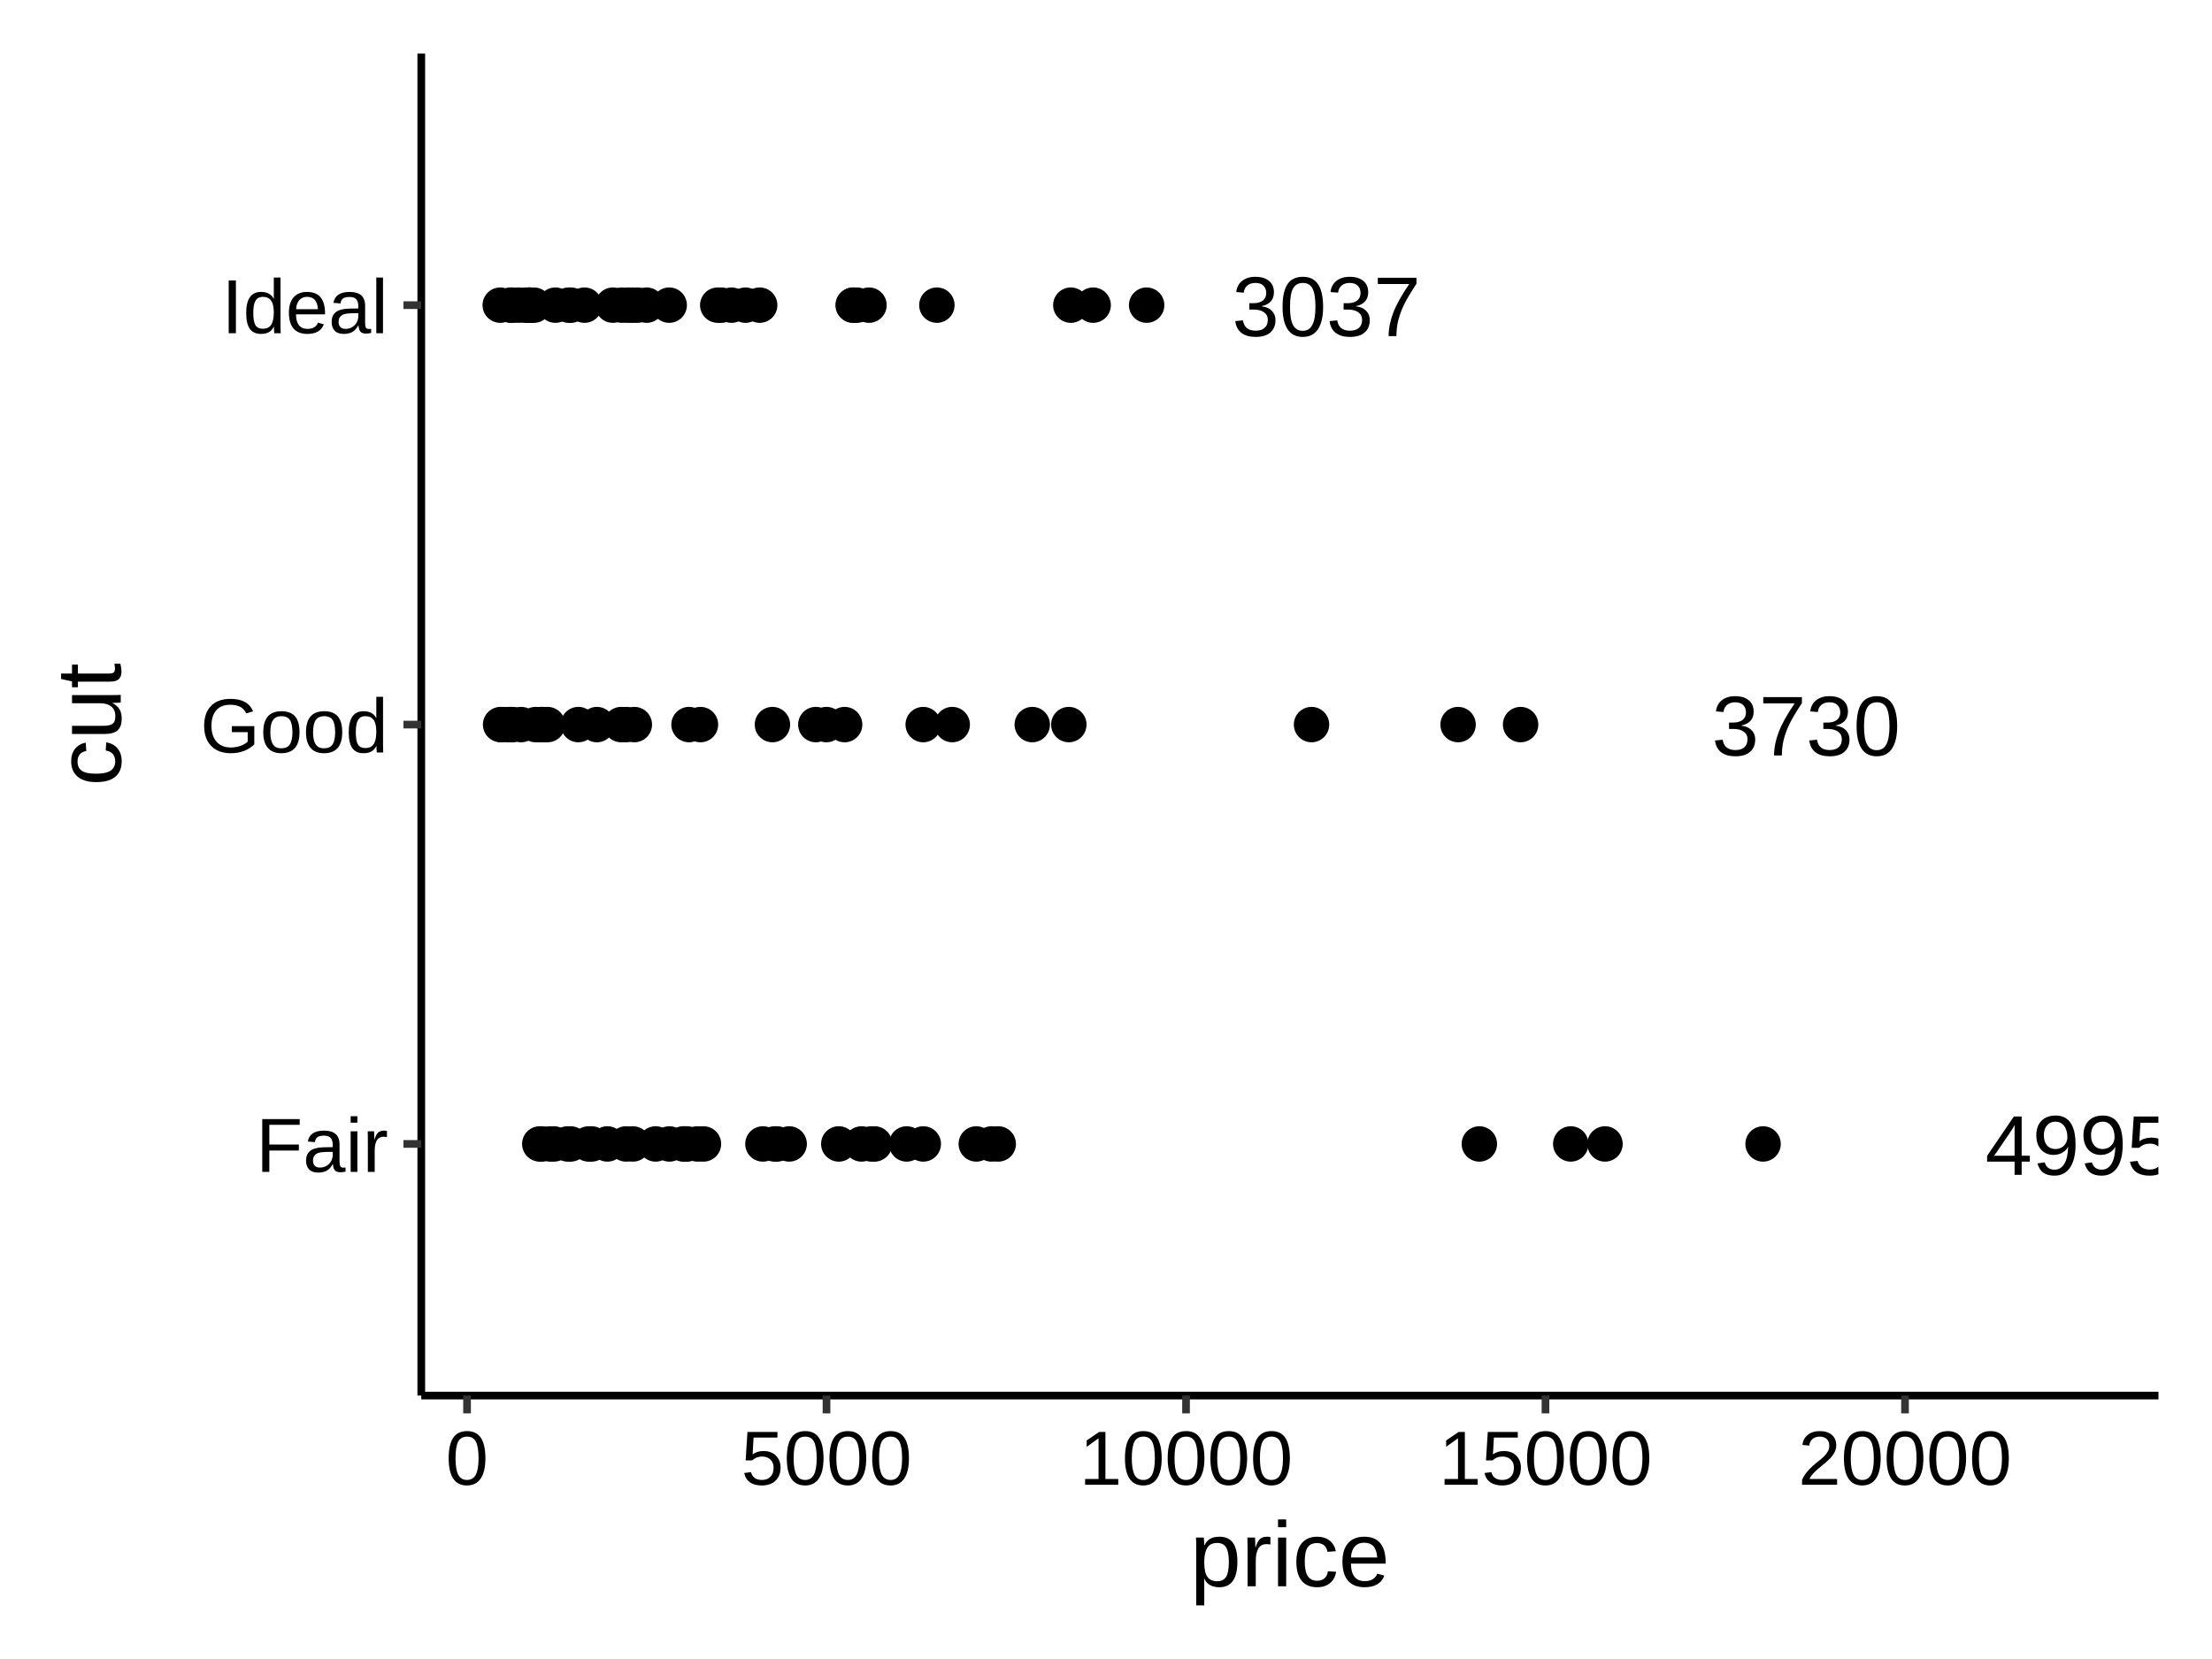
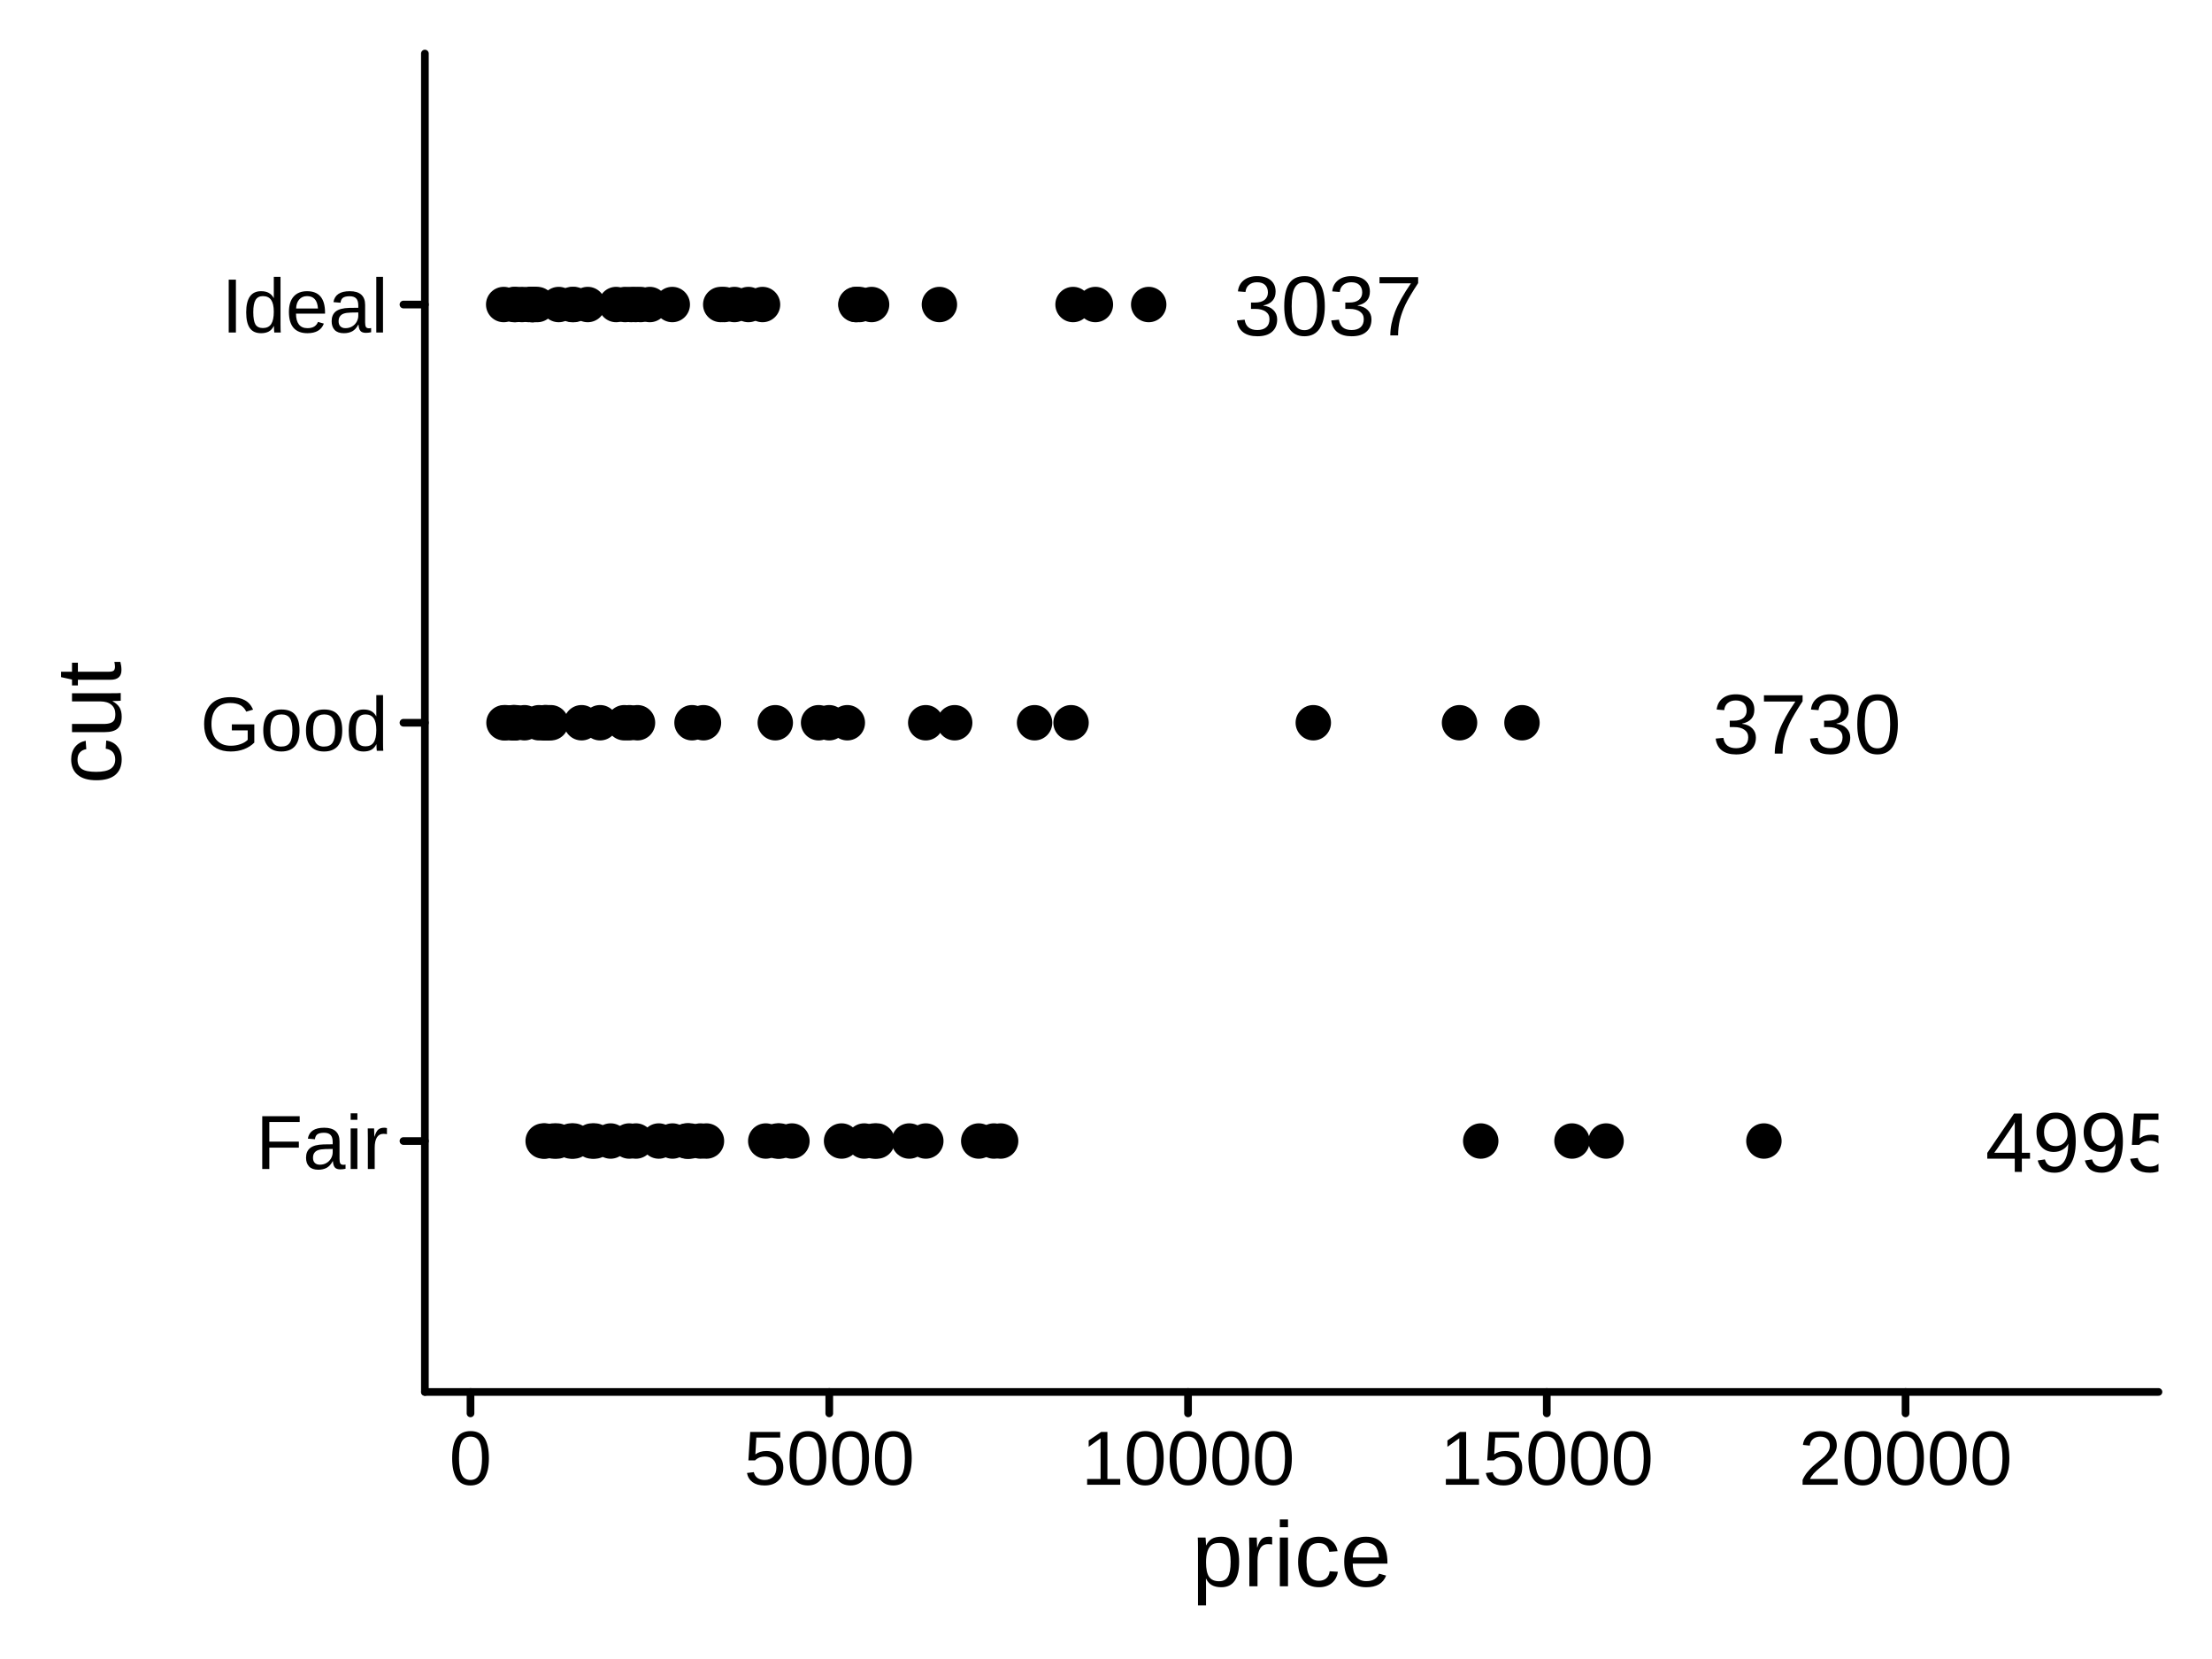
<svg xmlns="http://www.w3.org/2000/svg" class="svglite" width="288.00pt" height="216.00pt" viewBox="0 0 288.00 216.00">
  <defs>
    <style type="text/css">
    .svglite line, .svglite polyline, .svglite polygon, .svglite path, .svglite rect, .svglite circle {
      fill: none;
      stroke: #000000;
      stroke-linecap: round;
      stroke-linejoin: round;
      stroke-miterlimit: 10.00;
    }
    .svglite text {
      white-space: pre;
    }
  </style>
  </defs>
  <rect width="100%" height="100%" style="stroke: none; fill: none;" />
  <defs>
    <clipPath id="cpMC4wMHwyODguMDB8MC4wMHwyMTYuMDA=">
      <rect x="0.00" y="0.00" width="288.00" height="216.00" />
    </clipPath>
  </defs>
  <g clip-path="url(#cpMC4wMHwyODguMDB8MC4wMHwyMTYuMDA=)">
</g>
  <defs>
-     <clipPath id="cpNTQuODV8MjgxLjAzfDYuOTd8MTgxLjcw">
-       <rect x="54.85" y="6.97" width="226.17" height="174.72" />
+     <clipPath id="cpNTUuMzJ8MjgxLjAzfDYuOTd8MTgxLjIz">
+       <rect x="55.32" y="6.97" width="225.71" height="174.26" />
    </clipPath>
  </defs>
-   <g clip-path="url(#cpNTQuODV8MjgxLjAzfDYuOTd8MTgxLjcw)">
-     <circle cx="89.14" cy="148.94" r="1.95" style="stroke-width: 0.71; fill: #000000;" />
-     <circle cx="170.76" cy="94.34" r="1.95" style="stroke-width: 0.71; fill: #000000;" />
-     <circle cx="79.80" cy="39.73" r="1.95" style="stroke-width: 0.71; fill: #000000;" />
-     <circle cx="149.29" cy="39.73" r="1.95" style="stroke-width: 0.71; fill: #000000;" />
-     <circle cx="84.19" cy="39.73" r="1.95" style="stroke-width: 0.71; fill: #000000;" />
-     <circle cx="192.61" cy="148.94" r="1.95" style="stroke-width: 0.71; fill: #000000;" />
-     <circle cx="67.85" cy="94.34" r="1.95" style="stroke-width: 0.71; fill: #000000;" />
-     <circle cx="70.44" cy="94.34" r="1.95" style="stroke-width: 0.71; fill: #000000;" />
-     <circle cx="113.14" cy="39.73" r="1.95" style="stroke-width: 0.71; fill: #000000;" />
-     <circle cx="76.64" cy="148.94" r="1.95" style="stroke-width: 0.71; fill: #000000;" />
-     <circle cx="134.40" cy="94.34" r="1.95" style="stroke-width: 0.71; fill: #000000;" />
-     <circle cx="90.81" cy="148.94" r="1.95" style="stroke-width: 0.71; fill: #000000;" />
-     <circle cx="76.10" cy="39.73" r="1.95" style="stroke-width: 0.71; fill: #000000;" />
-     <circle cx="68.41" cy="39.73" r="1.95" style="stroke-width: 0.71; fill: #000000;" />
-     <circle cx="66.54" cy="94.34" r="1.95" style="stroke-width: 0.71; fill: #000000;" />
-     <circle cx="65.18" cy="94.34" r="1.95" style="stroke-width: 0.71; fill: #000000;" />
-     <circle cx="81.77" cy="39.73" r="1.95" style="stroke-width: 0.71; fill: #000000;" />
-     <circle cx="70.28" cy="148.94" r="1.95" style="stroke-width: 0.71; fill: #000000;" />
-     <circle cx="80.98" cy="39.73" r="1.95" style="stroke-width: 0.71; fill: #000000;" />
-     <circle cx="89.00" cy="148.94" r="1.95" style="stroke-width: 0.71; fill: #000000;" />
-     <circle cx="70.92" cy="94.34" r="1.95" style="stroke-width: 0.71; fill: #000000;" />
-     <circle cx="91.20" cy="94.34" r="1.95" style="stroke-width: 0.71; fill: #000000;" />
-     <circle cx="71.65" cy="148.94" r="1.95" style="stroke-width: 0.71; fill: #000000;" />
-     <circle cx="100.57" cy="94.34" r="1.95" style="stroke-width: 0.71; fill: #000000;" />
-     <circle cx="208.97" cy="148.94" r="1.95" style="stroke-width: 0.71; fill: #000000;" />
-     <circle cx="67.52" cy="39.73" r="1.95" style="stroke-width: 0.71; fill: #000000;" />
-     <circle cx="107.60" cy="94.34" r="1.95" style="stroke-width: 0.71; fill: #000000;" />
-     <circle cx="120.21" cy="148.94" r="1.95" style="stroke-width: 0.71; fill: #000000;" />
-     <circle cx="82.34" cy="39.73" r="1.95" style="stroke-width: 0.71; fill: #000000;" />
-     <circle cx="73.92" cy="148.94" r="1.95" style="stroke-width: 0.71; fill: #000000;" />
-     <circle cx="139.42" cy="39.73" r="1.95" style="stroke-width: 0.71; fill: #000000;" />
-     <circle cx="113.86" cy="148.94" r="1.95" style="stroke-width: 0.71; fill: #000000;" />
-     <circle cx="109.97" cy="94.34" r="1.95" style="stroke-width: 0.71; fill: #000000;" />
-     <circle cx="82.59" cy="94.34" r="1.95" style="stroke-width: 0.71; fill: #000000;" />
-     <circle cx="121.98" cy="39.73" r="1.95" style="stroke-width: 0.71; fill: #000000;" />
-     <circle cx="118.05" cy="148.94" r="1.95" style="stroke-width: 0.71; fill: #000000;" />
-     <circle cx="87.13" cy="39.73" r="1.95" style="stroke-width: 0.71; fill: #000000;" />
-     <circle cx="111.56" cy="39.73" r="1.95" style="stroke-width: 0.71; fill: #000000;" />
-     <circle cx="68.89" cy="39.73" r="1.95" style="stroke-width: 0.71; fill: #000000;" />
-     <circle cx="129.97" cy="148.94" r="1.95" style="stroke-width: 0.71; fill: #000000;" />
-     <circle cx="97.06" cy="39.73" r="1.95" style="stroke-width: 0.71; fill: #000000;" />
-     <circle cx="66.32" cy="94.34" r="1.95" style="stroke-width: 0.71; fill: #000000;" />
-     <circle cx="112.17" cy="148.94" r="1.95" style="stroke-width: 0.71; fill: #000000;" />
-     <circle cx="89.71" cy="94.34" r="1.95" style="stroke-width: 0.71; fill: #000000;" />
-     <circle cx="81.51" cy="148.94" r="1.95" style="stroke-width: 0.71; fill: #000000;" />
-     <circle cx="70.54" cy="148.94" r="1.95" style="stroke-width: 0.71; fill: #000000;" />
-     <circle cx="111.08" cy="39.73" r="1.95" style="stroke-width: 0.71; fill: #000000;" />
-     <circle cx="129.09" cy="148.94" r="1.95" style="stroke-width: 0.71; fill: #000000;" />
-     <circle cx="142.33" cy="39.73" r="1.95" style="stroke-width: 0.71; fill: #000000;" />
-     <circle cx="106.22" cy="94.34" r="1.95" style="stroke-width: 0.71; fill: #000000;" />
-     <circle cx="123.98" cy="94.34" r="1.95" style="stroke-width: 0.71; fill: #000000;" />
-     <circle cx="82.40" cy="148.94" r="1.95" style="stroke-width: 0.71; fill: #000000;" />
-     <circle cx="70.66" cy="94.34" r="1.95" style="stroke-width: 0.71; fill: #000000;" />
-     <circle cx="69.52" cy="39.73" r="1.95" style="stroke-width: 0.71; fill: #000000;" />
-     <circle cx="89.47" cy="148.94" r="1.95" style="stroke-width: 0.71; fill: #000000;" />
-     <circle cx="71.29" cy="94.34" r="1.95" style="stroke-width: 0.71; fill: #000000;" />
-     <circle cx="68.89" cy="39.73" r="1.95" style="stroke-width: 0.71; fill: #000000;" />
-     <circle cx="91.59" cy="148.94" r="1.95" style="stroke-width: 0.71; fill: #000000;" />
-     <circle cx="99.33" cy="148.94" r="1.95" style="stroke-width: 0.71; fill: #000000;" />
-     <circle cx="66.49" cy="39.73" r="1.95" style="stroke-width: 0.71; fill: #000000;" />
-     <circle cx="66.72" cy="94.34" r="1.95" style="stroke-width: 0.71; fill: #000000;" />
-     <circle cx="77.72" cy="94.34" r="1.95" style="stroke-width: 0.71; fill: #000000;" />
-     <circle cx="113.46" cy="148.94" r="1.95" style="stroke-width: 0.71; fill: #000000;" />
-     <circle cx="102.75" cy="148.94" r="1.95" style="stroke-width: 0.71; fill: #000000;" />
-     <circle cx="79.08" cy="148.94" r="1.95" style="stroke-width: 0.71; fill: #000000;" />
-     <circle cx="87.16" cy="148.94" r="1.95" style="stroke-width: 0.71; fill: #000000;" />
-     <circle cx="74.31" cy="39.73" r="1.95" style="stroke-width: 0.71; fill: #000000;" />
-     <circle cx="229.55" cy="148.94" r="1.95" style="stroke-width: 0.71; fill: #000000;" />
-     <circle cx="65.41" cy="94.34" r="1.95" style="stroke-width: 0.71; fill: #000000;" />
-     <circle cx="100.85" cy="148.94" r="1.95" style="stroke-width: 0.71; fill: #000000;" />
-     <circle cx="82.99" cy="39.73" r="1.95" style="stroke-width: 0.71; fill: #000000;" />
-     <circle cx="70.56" cy="94.34" r="1.95" style="stroke-width: 0.71; fill: #000000;" />
-     <circle cx="72.31" cy="39.73" r="1.95" style="stroke-width: 0.71; fill: #000000;" />
-     <circle cx="75.30" cy="94.34" r="1.95" style="stroke-width: 0.71; fill: #000000;" />
-     <circle cx="81.54" cy="94.34" r="1.95" style="stroke-width: 0.71; fill: #000000;" />
-     <circle cx="77.03" cy="148.94" r="1.95" style="stroke-width: 0.71; fill: #000000;" />
-     <circle cx="85.36" cy="148.94" r="1.95" style="stroke-width: 0.71; fill: #000000;" />
-     <circle cx="93.90" cy="39.73" r="1.95" style="stroke-width: 0.71; fill: #000000;" />
-     <circle cx="109.21" cy="148.94" r="1.95" style="stroke-width: 0.71; fill: #000000;" />
-     <circle cx="98.91" cy="39.73" r="1.95" style="stroke-width: 0.71; fill: #000000;" />
-     <circle cx="69.74" cy="94.34" r="1.95" style="stroke-width: 0.71; fill: #000000;" />
-     <circle cx="80.87" cy="94.34" r="1.95" style="stroke-width: 0.71; fill: #000000;" />
-     <circle cx="93.45" cy="39.73" r="1.95" style="stroke-width: 0.71; fill: #000000;" />
-     <circle cx="74.06" cy="39.73" r="1.95" style="stroke-width: 0.71; fill: #000000;" />
-     <circle cx="127.11" cy="148.94" r="1.95" style="stroke-width: 0.71; fill: #000000;" />
-     <circle cx="69.15" cy="39.73" r="1.95" style="stroke-width: 0.71; fill: #000000;" />
-     <circle cx="66.39" cy="94.34" r="1.95" style="stroke-width: 0.71; fill: #000000;" />
-     <circle cx="66.69" cy="39.73" r="1.95" style="stroke-width: 0.71; fill: #000000;" />
-     <circle cx="72.12" cy="148.94" r="1.95" style="stroke-width: 0.71; fill: #000000;" />
-     <circle cx="95.24" cy="39.73" r="1.95" style="stroke-width: 0.71; fill: #000000;" />
-     <circle cx="139.16" cy="94.34" r="1.95" style="stroke-width: 0.71; fill: #000000;" />
-     <circle cx="197.98" cy="94.34" r="1.95" style="stroke-width: 0.71; fill: #000000;" />
-     <circle cx="111.13" cy="39.73" r="1.95" style="stroke-width: 0.71; fill: #000000;" />
-     <circle cx="65.13" cy="39.73" r="1.95" style="stroke-width: 0.71; fill: #000000;" />
-     <circle cx="74.29" cy="148.94" r="1.95" style="stroke-width: 0.71; fill: #000000;" />
-     <circle cx="68.80" cy="39.73" r="1.95" style="stroke-width: 0.71; fill: #000000;" />
-     <circle cx="189.84" cy="94.34" r="1.95" style="stroke-width: 0.71; fill: #000000;" />
-     <circle cx="101.17" cy="148.94" r="1.95" style="stroke-width: 0.71; fill: #000000;" />
-     <circle cx="204.51" cy="148.94" r="1.95" style="stroke-width: 0.71; fill: #000000;" />
-     <circle cx="120.20" cy="94.34" r="1.95" style="stroke-width: 0.71; fill: #000000;" />
-     <text x="270.75" y="152.96" text-anchor="middle" style="font-size: 11.04px; font-family: &quot;Liberation Sans&quot;;" textLength="28.08px" lengthAdjust="spacingAndGlyphs">4995</text>
-     <text x="235.15" y="98.36" text-anchor="middle" style="font-size: 11.04px; font-family: &quot;Liberation Sans&quot;;" textLength="28.08px" lengthAdjust="spacingAndGlyphs">3730</text>
-     <text x="172.69" y="43.76" text-anchor="middle" style="font-size: 11.04px; font-family: &quot;Liberation Sans&quot;;" textLength="28.08px" lengthAdjust="spacingAndGlyphs">3037</text>
+   <g clip-path="url(#cpNTUuMzJ8MjgxLjAzfDYuOTd8MTgxLjIz)">
+     <circle cx="89.54" cy="148.56" r="1.95" style="stroke-width: 0.71; fill: #000000;" />
+     <circle cx="170.99" cy="94.10" r="1.95" style="stroke-width: 0.71; fill: #000000;" />
+     <circle cx="80.22" cy="39.65" r="1.95" style="stroke-width: 0.71; fill: #000000;" />
+     <circle cx="149.56" cy="39.65" r="1.95" style="stroke-width: 0.71; fill: #000000;" />
+     <circle cx="84.60" cy="39.65" r="1.95" style="stroke-width: 0.71; fill: #000000;" />
+     <circle cx="192.79" cy="148.56" r="1.95" style="stroke-width: 0.71; fill: #000000;" />
+     <circle cx="68.29" cy="94.10" r="1.95" style="stroke-width: 0.71; fill: #000000;" />
+     <circle cx="70.87" cy="94.10" r="1.95" style="stroke-width: 0.71; fill: #000000;" />
+     <circle cx="113.48" cy="39.65" r="1.95" style="stroke-width: 0.71; fill: #000000;" />
+     <circle cx="77.06" cy="148.56" r="1.95" style="stroke-width: 0.71; fill: #000000;" />
+     <circle cx="134.70" cy="94.10" r="1.95" style="stroke-width: 0.71; fill: #000000;" />
+     <circle cx="91.20" cy="148.56" r="1.95" style="stroke-width: 0.71; fill: #000000;" />
+     <circle cx="76.52" cy="39.65" r="1.95" style="stroke-width: 0.71; fill: #000000;" />
+     <circle cx="68.85" cy="39.65" r="1.95" style="stroke-width: 0.71; fill: #000000;" />
+     <circle cx="66.98" cy="94.10" r="1.95" style="stroke-width: 0.71; fill: #000000;" />
+     <circle cx="65.62" cy="94.10" r="1.95" style="stroke-width: 0.71; fill: #000000;" />
+     <circle cx="82.18" cy="39.65" r="1.95" style="stroke-width: 0.71; fill: #000000;" />
+     <circle cx="70.72" cy="148.56" r="1.95" style="stroke-width: 0.71; fill: #000000;" />
+     <circle cx="81.39" cy="39.65" r="1.95" style="stroke-width: 0.71; fill: #000000;" />
+     <circle cx="89.39" cy="148.56" r="1.95" style="stroke-width: 0.71; fill: #000000;" />
+     <circle cx="71.35" cy="94.10" r="1.95" style="stroke-width: 0.71; fill: #000000;" />
+     <circle cx="91.59" cy="94.10" r="1.95" style="stroke-width: 0.71; fill: #000000;" />
+     <circle cx="72.08" cy="148.56" r="1.95" style="stroke-width: 0.71; fill: #000000;" />
+     <circle cx="100.94" cy="94.10" r="1.95" style="stroke-width: 0.71; fill: #000000;" />
+     <circle cx="209.11" cy="148.56" r="1.95" style="stroke-width: 0.71; fill: #000000;" />
+     <circle cx="67.96" cy="39.65" r="1.95" style="stroke-width: 0.71; fill: #000000;" />
+     <circle cx="107.95" cy="94.10" r="1.95" style="stroke-width: 0.71; fill: #000000;" />
+     <circle cx="120.54" cy="148.56" r="1.95" style="stroke-width: 0.71; fill: #000000;" />
+     <circle cx="82.75" cy="39.65" r="1.95" style="stroke-width: 0.71; fill: #000000;" />
+     <circle cx="74.35" cy="148.56" r="1.95" style="stroke-width: 0.71; fill: #000000;" />
+     <circle cx="139.71" cy="39.65" r="1.95" style="stroke-width: 0.71; fill: #000000;" />
+     <circle cx="114.20" cy="148.56" r="1.95" style="stroke-width: 0.71; fill: #000000;" />
+     <circle cx="110.32" cy="94.10" r="1.95" style="stroke-width: 0.71; fill: #000000;" />
+     <circle cx="83.00" cy="94.10" r="1.95" style="stroke-width: 0.71; fill: #000000;" />
+     <circle cx="122.31" cy="39.65" r="1.95" style="stroke-width: 0.71; fill: #000000;" />
+     <circle cx="118.39" cy="148.56" r="1.95" style="stroke-width: 0.71; fill: #000000;" />
+     <circle cx="87.53" cy="39.65" r="1.95" style="stroke-width: 0.71; fill: #000000;" />
+     <circle cx="111.90" cy="39.65" r="1.95" style="stroke-width: 0.71; fill: #000000;" />
+     <circle cx="69.32" cy="39.65" r="1.95" style="stroke-width: 0.71; fill: #000000;" />
+     <circle cx="130.28" cy="148.56" r="1.95" style="stroke-width: 0.71; fill: #000000;" />
+     <circle cx="97.44" cy="39.65" r="1.95" style="stroke-width: 0.71; fill: #000000;" />
+     <circle cx="66.76" cy="94.10" r="1.95" style="stroke-width: 0.71; fill: #000000;" />
+     <circle cx="112.52" cy="148.56" r="1.95" style="stroke-width: 0.71; fill: #000000;" />
+     <circle cx="90.10" cy="94.10" r="1.95" style="stroke-width: 0.71; fill: #000000;" />
+     <circle cx="81.92" cy="148.56" r="1.95" style="stroke-width: 0.71; fill: #000000;" />
+     <circle cx="70.98" cy="148.56" r="1.95" style="stroke-width: 0.71; fill: #000000;" />
+     <circle cx="111.43" cy="39.65" r="1.95" style="stroke-width: 0.71; fill: #000000;" />
+     <circle cx="129.40" cy="148.56" r="1.95" style="stroke-width: 0.71; fill: #000000;" />
+     <circle cx="142.62" cy="39.65" r="1.95" style="stroke-width: 0.71; fill: #000000;" />
+     <circle cx="106.58" cy="94.10" r="1.95" style="stroke-width: 0.71; fill: #000000;" />
+     <circle cx="124.30" cy="94.10" r="1.95" style="stroke-width: 0.71; fill: #000000;" />
+     <circle cx="82.80" cy="148.56" r="1.95" style="stroke-width: 0.71; fill: #000000;" />
+     <circle cx="71.09" cy="94.10" r="1.95" style="stroke-width: 0.71; fill: #000000;" />
+     <circle cx="69.96" cy="39.65" r="1.95" style="stroke-width: 0.71; fill: #000000;" />
+     <circle cx="89.87" cy="148.56" r="1.95" style="stroke-width: 0.71; fill: #000000;" />
+     <circle cx="71.72" cy="94.10" r="1.95" style="stroke-width: 0.71; fill: #000000;" />
+     <circle cx="69.32" cy="39.65" r="1.95" style="stroke-width: 0.71; fill: #000000;" />
+     <circle cx="91.98" cy="148.56" r="1.95" style="stroke-width: 0.71; fill: #000000;" />
+     <circle cx="99.70" cy="148.56" r="1.95" style="stroke-width: 0.71; fill: #000000;" />
+     <circle cx="66.93" cy="39.65" r="1.95" style="stroke-width: 0.71; fill: #000000;" />
+     <circle cx="67.16" cy="94.10" r="1.95" style="stroke-width: 0.71; fill: #000000;" />
+     <circle cx="78.13" cy="94.10" r="1.95" style="stroke-width: 0.71; fill: #000000;" />
+     <circle cx="113.81" cy="148.56" r="1.95" style="stroke-width: 0.71; fill: #000000;" />
+     <circle cx="103.11" cy="148.56" r="1.95" style="stroke-width: 0.71; fill: #000000;" />
+     <circle cx="79.50" cy="148.56" r="1.95" style="stroke-width: 0.71; fill: #000000;" />
+     <circle cx="87.56" cy="148.56" r="1.95" style="stroke-width: 0.71; fill: #000000;" />
+     <circle cx="74.73" cy="39.65" r="1.95" style="stroke-width: 0.71; fill: #000000;" />
+     <circle cx="229.66" cy="148.56" r="1.95" style="stroke-width: 0.71; fill: #000000;" />
+     <circle cx="65.85" cy="94.10" r="1.95" style="stroke-width: 0.71; fill: #000000;" />
+     <circle cx="101.22" cy="148.56" r="1.95" style="stroke-width: 0.71; fill: #000000;" />
+     <circle cx="83.40" cy="39.65" r="1.95" style="stroke-width: 0.71; fill: #000000;" />
+     <circle cx="71.00" cy="94.10" r="1.95" style="stroke-width: 0.71; fill: #000000;" />
+     <circle cx="72.74" cy="39.65" r="1.95" style="stroke-width: 0.71; fill: #000000;" />
+     <circle cx="75.72" cy="94.10" r="1.95" style="stroke-width: 0.71; fill: #000000;" />
+     <circle cx="81.95" cy="94.10" r="1.95" style="stroke-width: 0.71; fill: #000000;" />
+     <circle cx="77.45" cy="148.56" r="1.95" style="stroke-width: 0.71; fill: #000000;" />
+     <circle cx="85.77" cy="148.56" r="1.95" style="stroke-width: 0.71; fill: #000000;" />
+     <circle cx="94.29" cy="39.65" r="1.95" style="stroke-width: 0.71; fill: #000000;" />
+     <circle cx="109.57" cy="148.56" r="1.95" style="stroke-width: 0.71; fill: #000000;" />
+     <circle cx="99.28" cy="39.65" r="1.95" style="stroke-width: 0.71; fill: #000000;" />
+     <circle cx="70.17" cy="94.10" r="1.95" style="stroke-width: 0.71; fill: #000000;" />
+     <circle cx="81.28" cy="94.10" r="1.95" style="stroke-width: 0.71; fill: #000000;" />
+     <circle cx="93.84" cy="39.65" r="1.95" style="stroke-width: 0.71; fill: #000000;" />
+     <circle cx="74.48" cy="39.65" r="1.95" style="stroke-width: 0.71; fill: #000000;" />
+     <circle cx="127.43" cy="148.56" r="1.95" style="stroke-width: 0.71; fill: #000000;" />
+     <circle cx="69.59" cy="39.65" r="1.95" style="stroke-width: 0.71; fill: #000000;" />
+     <circle cx="66.83" cy="94.10" r="1.95" style="stroke-width: 0.71; fill: #000000;" />
+     <circle cx="67.13" cy="39.65" r="1.95" style="stroke-width: 0.71; fill: #000000;" />
+     <circle cx="72.55" cy="148.56" r="1.95" style="stroke-width: 0.71; fill: #000000;" />
+     <circle cx="95.62" cy="39.65" r="1.95" style="stroke-width: 0.71; fill: #000000;" />
+     <circle cx="139.45" cy="94.10" r="1.95" style="stroke-width: 0.71; fill: #000000;" />
+     <circle cx="198.16" cy="94.10" r="1.95" style="stroke-width: 0.71; fill: #000000;" />
+     <circle cx="111.48" cy="39.65" r="1.95" style="stroke-width: 0.71; fill: #000000;" />
+     <circle cx="65.58" cy="39.65" r="1.95" style="stroke-width: 0.71; fill: #000000;" />
+     <circle cx="74.71" cy="148.56" r="1.95" style="stroke-width: 0.71; fill: #000000;" />
+     <circle cx="69.24" cy="39.65" r="1.95" style="stroke-width: 0.71; fill: #000000;" />
+     <circle cx="190.03" cy="94.10" r="1.95" style="stroke-width: 0.71; fill: #000000;" />
+     <circle cx="101.54" cy="148.56" r="1.95" style="stroke-width: 0.71; fill: #000000;" />
+     <circle cx="204.67" cy="148.56" r="1.95" style="stroke-width: 0.71; fill: #000000;" />
+     <circle cx="120.53" cy="94.10" r="1.95" style="stroke-width: 0.71; fill: #000000;" />
+     <text x="270.77" y="152.58" text-anchor="middle" style="font-size: 11.04px; font-family: &quot;Liberation Sans&quot;;" textLength="28.08px" lengthAdjust="spacingAndGlyphs">4995</text>
+     <text x="235.24" y="98.12" text-anchor="middle" style="font-size: 11.04px; font-family: &quot;Liberation Sans&quot;;" textLength="28.08px" lengthAdjust="spacingAndGlyphs">3730</text>
+     <text x="172.91" y="43.67" text-anchor="middle" style="font-size: 11.04px; font-family: &quot;Liberation Sans&quot;;" textLength="28.08px" lengthAdjust="spacingAndGlyphs">3037</text>
  </g>
  <g clip-path="url(#cpMC4wMHwyODguMDB8MC4wMHwyMTYuMDA=)">
-     <polyline points="54.85,181.70 54.85,6.97 " style="stroke-width: 1.00; stroke-linecap: butt;" />
-     <text x="50.54" y="152.58" text-anchor="end" style="font-size: 10.00px; font-family: &quot;Liberation Sans&quot;;" textLength="17.86px" lengthAdjust="spacingAndGlyphs">Fair</text>
-     <text x="50.54" y="97.98" text-anchor="end" style="font-size: 10.00px; font-family: &quot;Liberation Sans&quot;;" textLength="26.34px" lengthAdjust="spacingAndGlyphs">Good</text>
-     <text x="50.54" y="43.38" text-anchor="end" style="font-size: 10.00px; font-family: &quot;Liberation Sans&quot;;" textLength="24.36px" lengthAdjust="spacingAndGlyphs">Ideal</text>
-     <polyline points="52.53,148.94 54.85,148.94 " style="stroke-width: 1.00; stroke: #333333; stroke-linecap: butt;" />
-     <polyline points="52.53,94.34 54.85,94.34 " style="stroke-width: 1.00; stroke: #333333; stroke-linecap: butt;" />
-     <polyline points="52.53,39.73 54.85,39.73 " style="stroke-width: 1.00; stroke: #333333; stroke-linecap: butt;" />
-     <polyline points="54.85,181.70 281.03,181.70 " style="stroke-width: 1.00; stroke-linecap: butt;" />
-     <polyline points="60.81,184.02 60.81,181.70 " style="stroke-width: 1.00; stroke: #333333; stroke-linecap: butt;" />
-     <polyline points="107.61,184.02 107.61,181.70 " style="stroke-width: 1.00; stroke: #333333; stroke-linecap: butt;" />
-     <polyline points="154.42,184.02 154.42,181.70 " style="stroke-width: 1.00; stroke: #333333; stroke-linecap: butt;" />
-     <polyline points="201.22,184.02 201.22,181.70 " style="stroke-width: 1.00; stroke: #333333; stroke-linecap: butt;" />
-     <polyline points="248.03,184.02 248.03,181.70 " style="stroke-width: 1.00; stroke: #333333; stroke-linecap: butt;" />
-     <text x="60.81" y="193.31" text-anchor="middle" style="font-size: 10.00px; font-family: &quot;Liberation Sans&quot;;" textLength="6.36px" lengthAdjust="spacingAndGlyphs">0</text>
-     <text x="107.61" y="193.31" text-anchor="middle" style="font-size: 10.00px; font-family: &quot;Liberation Sans&quot;;" textLength="25.46px" lengthAdjust="spacingAndGlyphs">5000</text>
-     <text x="154.42" y="193.31" text-anchor="middle" style="font-size: 10.00px; font-family: &quot;Liberation Sans&quot;;" textLength="31.82px" lengthAdjust="spacingAndGlyphs">10000</text>
-     <text x="201.22" y="193.31" text-anchor="middle" style="font-size: 10.00px; font-family: &quot;Liberation Sans&quot;;" textLength="31.82px" lengthAdjust="spacingAndGlyphs">15000</text>
-     <text x="248.03" y="193.31" text-anchor="middle" style="font-size: 10.00px; font-family: &quot;Liberation Sans&quot;;" textLength="31.82px" lengthAdjust="spacingAndGlyphs">20000</text>
-     <text x="167.94" y="206.53" text-anchor="middle" style="font-size: 12.00px; font-family: &quot;Liberation Sans&quot;;" textLength="29.87px" lengthAdjust="spacingAndGlyphs">price</text>
-     <text transform="translate(15.72,94.34) rotate(-90)" text-anchor="middle" style="font-size: 12.00px; font-family: &quot;Liberation Sans&quot;;" textLength="18.92px" lengthAdjust="spacingAndGlyphs">cut</text>
+     <polyline points="55.32,181.23 55.32,6.97 " style="stroke-width: 1.00;" />
+     <text x="50.54" y="152.20" text-anchor="end" style="font-size: 10.00px; font-family: &quot;Liberation Sans&quot;;" textLength="17.86px" lengthAdjust="spacingAndGlyphs">Fair</text>
+     <text x="50.54" y="97.75" text-anchor="end" style="font-size: 10.00px; font-family: &quot;Liberation Sans&quot;;" textLength="26.34px" lengthAdjust="spacingAndGlyphs">Good</text>
+     <text x="50.54" y="43.29" text-anchor="end" style="font-size: 10.00px; font-family: &quot;Liberation Sans&quot;;" textLength="24.36px" lengthAdjust="spacingAndGlyphs">Ideal</text>
+     <polyline points="52.53,148.56 55.32,148.56 " style="stroke-width: 1.00;" />
+     <polyline points="52.53,94.10 55.32,94.10 " style="stroke-width: 1.00;" />
+     <polyline points="52.53,39.65 55.32,39.65 " style="stroke-width: 1.00;" />
+     <polyline points="55.32,181.23 281.03,181.23 " style="stroke-width: 1.00;" />
+     <polyline points="61.26,184.02 61.26,181.23 " style="stroke-width: 1.00;" />
+     <polyline points="107.97,184.02 107.97,181.23 " style="stroke-width: 1.00;" />
+     <polyline points="154.68,184.02 154.68,181.23 " style="stroke-width: 1.00;" />
+     <polyline points="201.39,184.02 201.39,181.23 " style="stroke-width: 1.00;" />
+     <polyline points="248.10,184.02 248.10,181.23 " style="stroke-width: 1.00;" />
+     <text x="61.26" y="193.31" text-anchor="middle" style="font-size: 10.00px; font-family: &quot;Liberation Sans&quot;;" textLength="6.36px" lengthAdjust="spacingAndGlyphs">0</text>
+     <text x="107.97" y="193.31" text-anchor="middle" style="font-size: 10.00px; font-family: &quot;Liberation Sans&quot;;" textLength="25.46px" lengthAdjust="spacingAndGlyphs">5000</text>
+     <text x="154.68" y="193.31" text-anchor="middle" style="font-size: 10.00px; font-family: &quot;Liberation Sans&quot;;" textLength="31.82px" lengthAdjust="spacingAndGlyphs">10000</text>
+     <text x="201.39" y="193.31" text-anchor="middle" style="font-size: 10.00px; font-family: &quot;Liberation Sans&quot;;" textLength="31.82px" lengthAdjust="spacingAndGlyphs">15000</text>
+     <text x="248.10" y="193.31" text-anchor="middle" style="font-size: 10.00px; font-family: &quot;Liberation Sans&quot;;" textLength="31.82px" lengthAdjust="spacingAndGlyphs">20000</text>
+     <text x="168.17" y="206.53" text-anchor="middle" style="font-size: 12.00px; font-family: &quot;Liberation Sans&quot;;" textLength="29.87px" lengthAdjust="spacingAndGlyphs">price</text>
+     <text transform="translate(15.72,94.10) rotate(-90)" text-anchor="middle" style="font-size: 12.00px; font-family: &quot;Liberation Sans&quot;;" textLength="18.92px" lengthAdjust="spacingAndGlyphs">cut</text>
  </g>
</svg>
